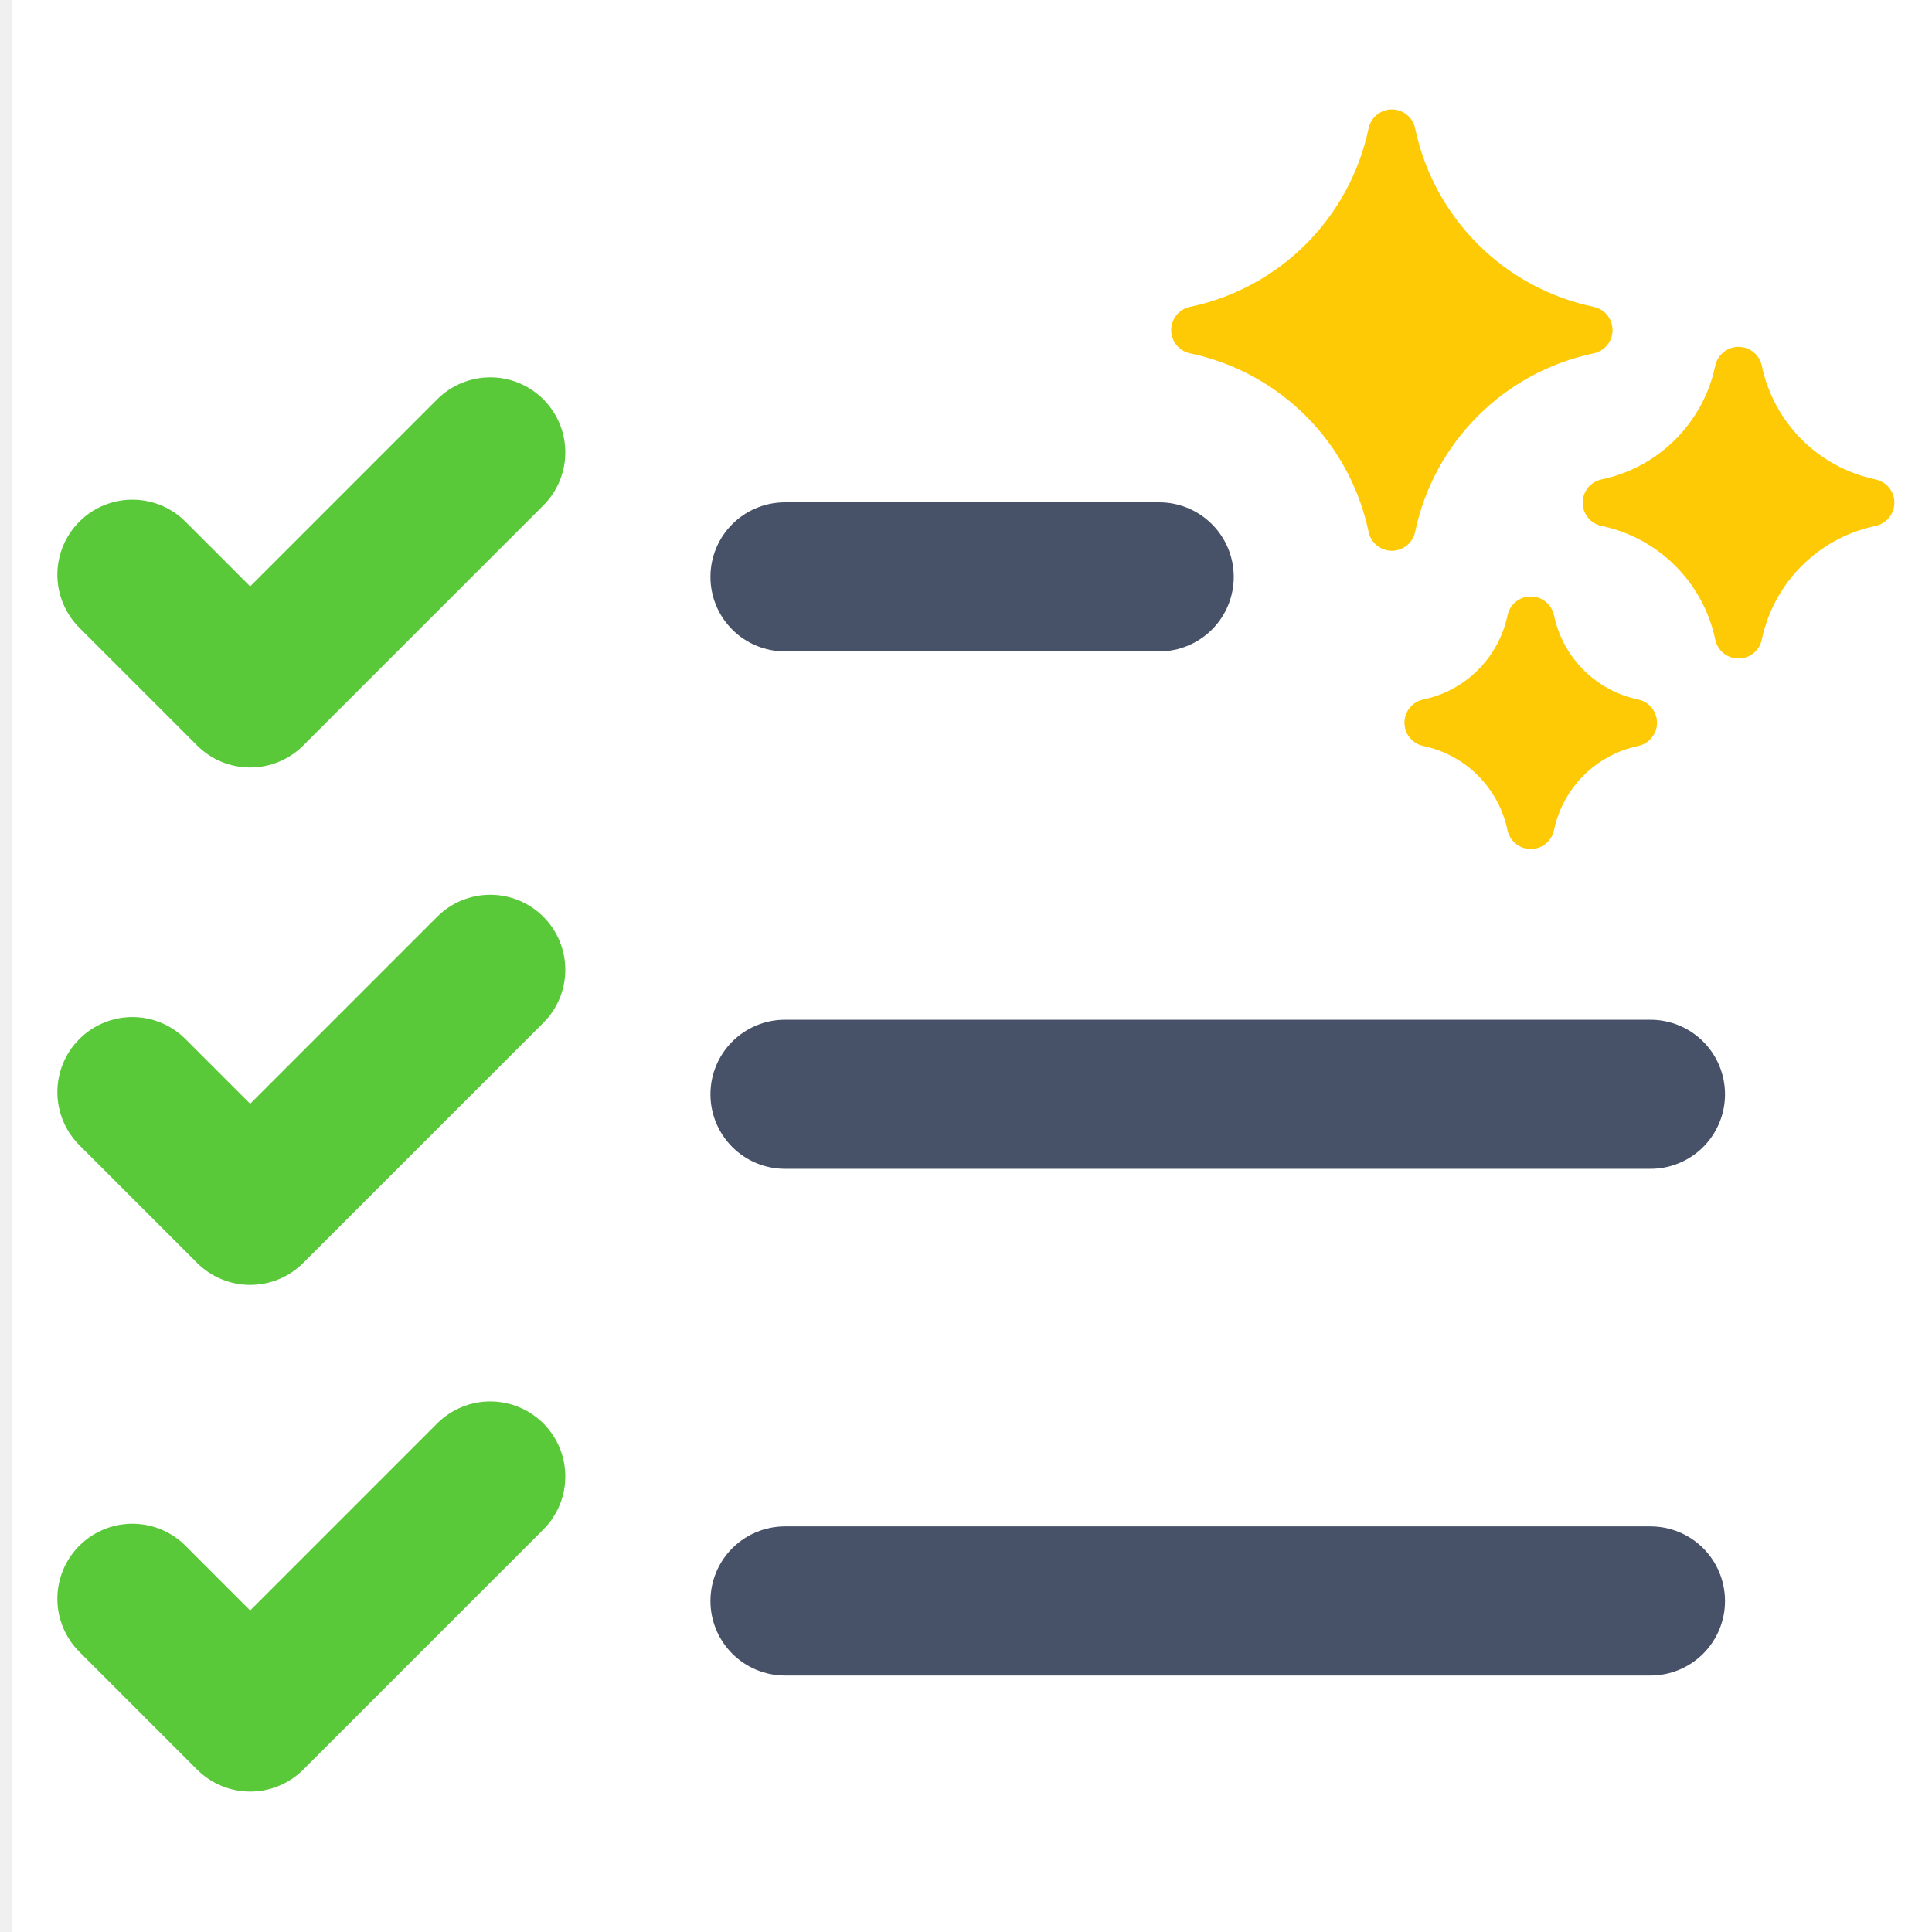
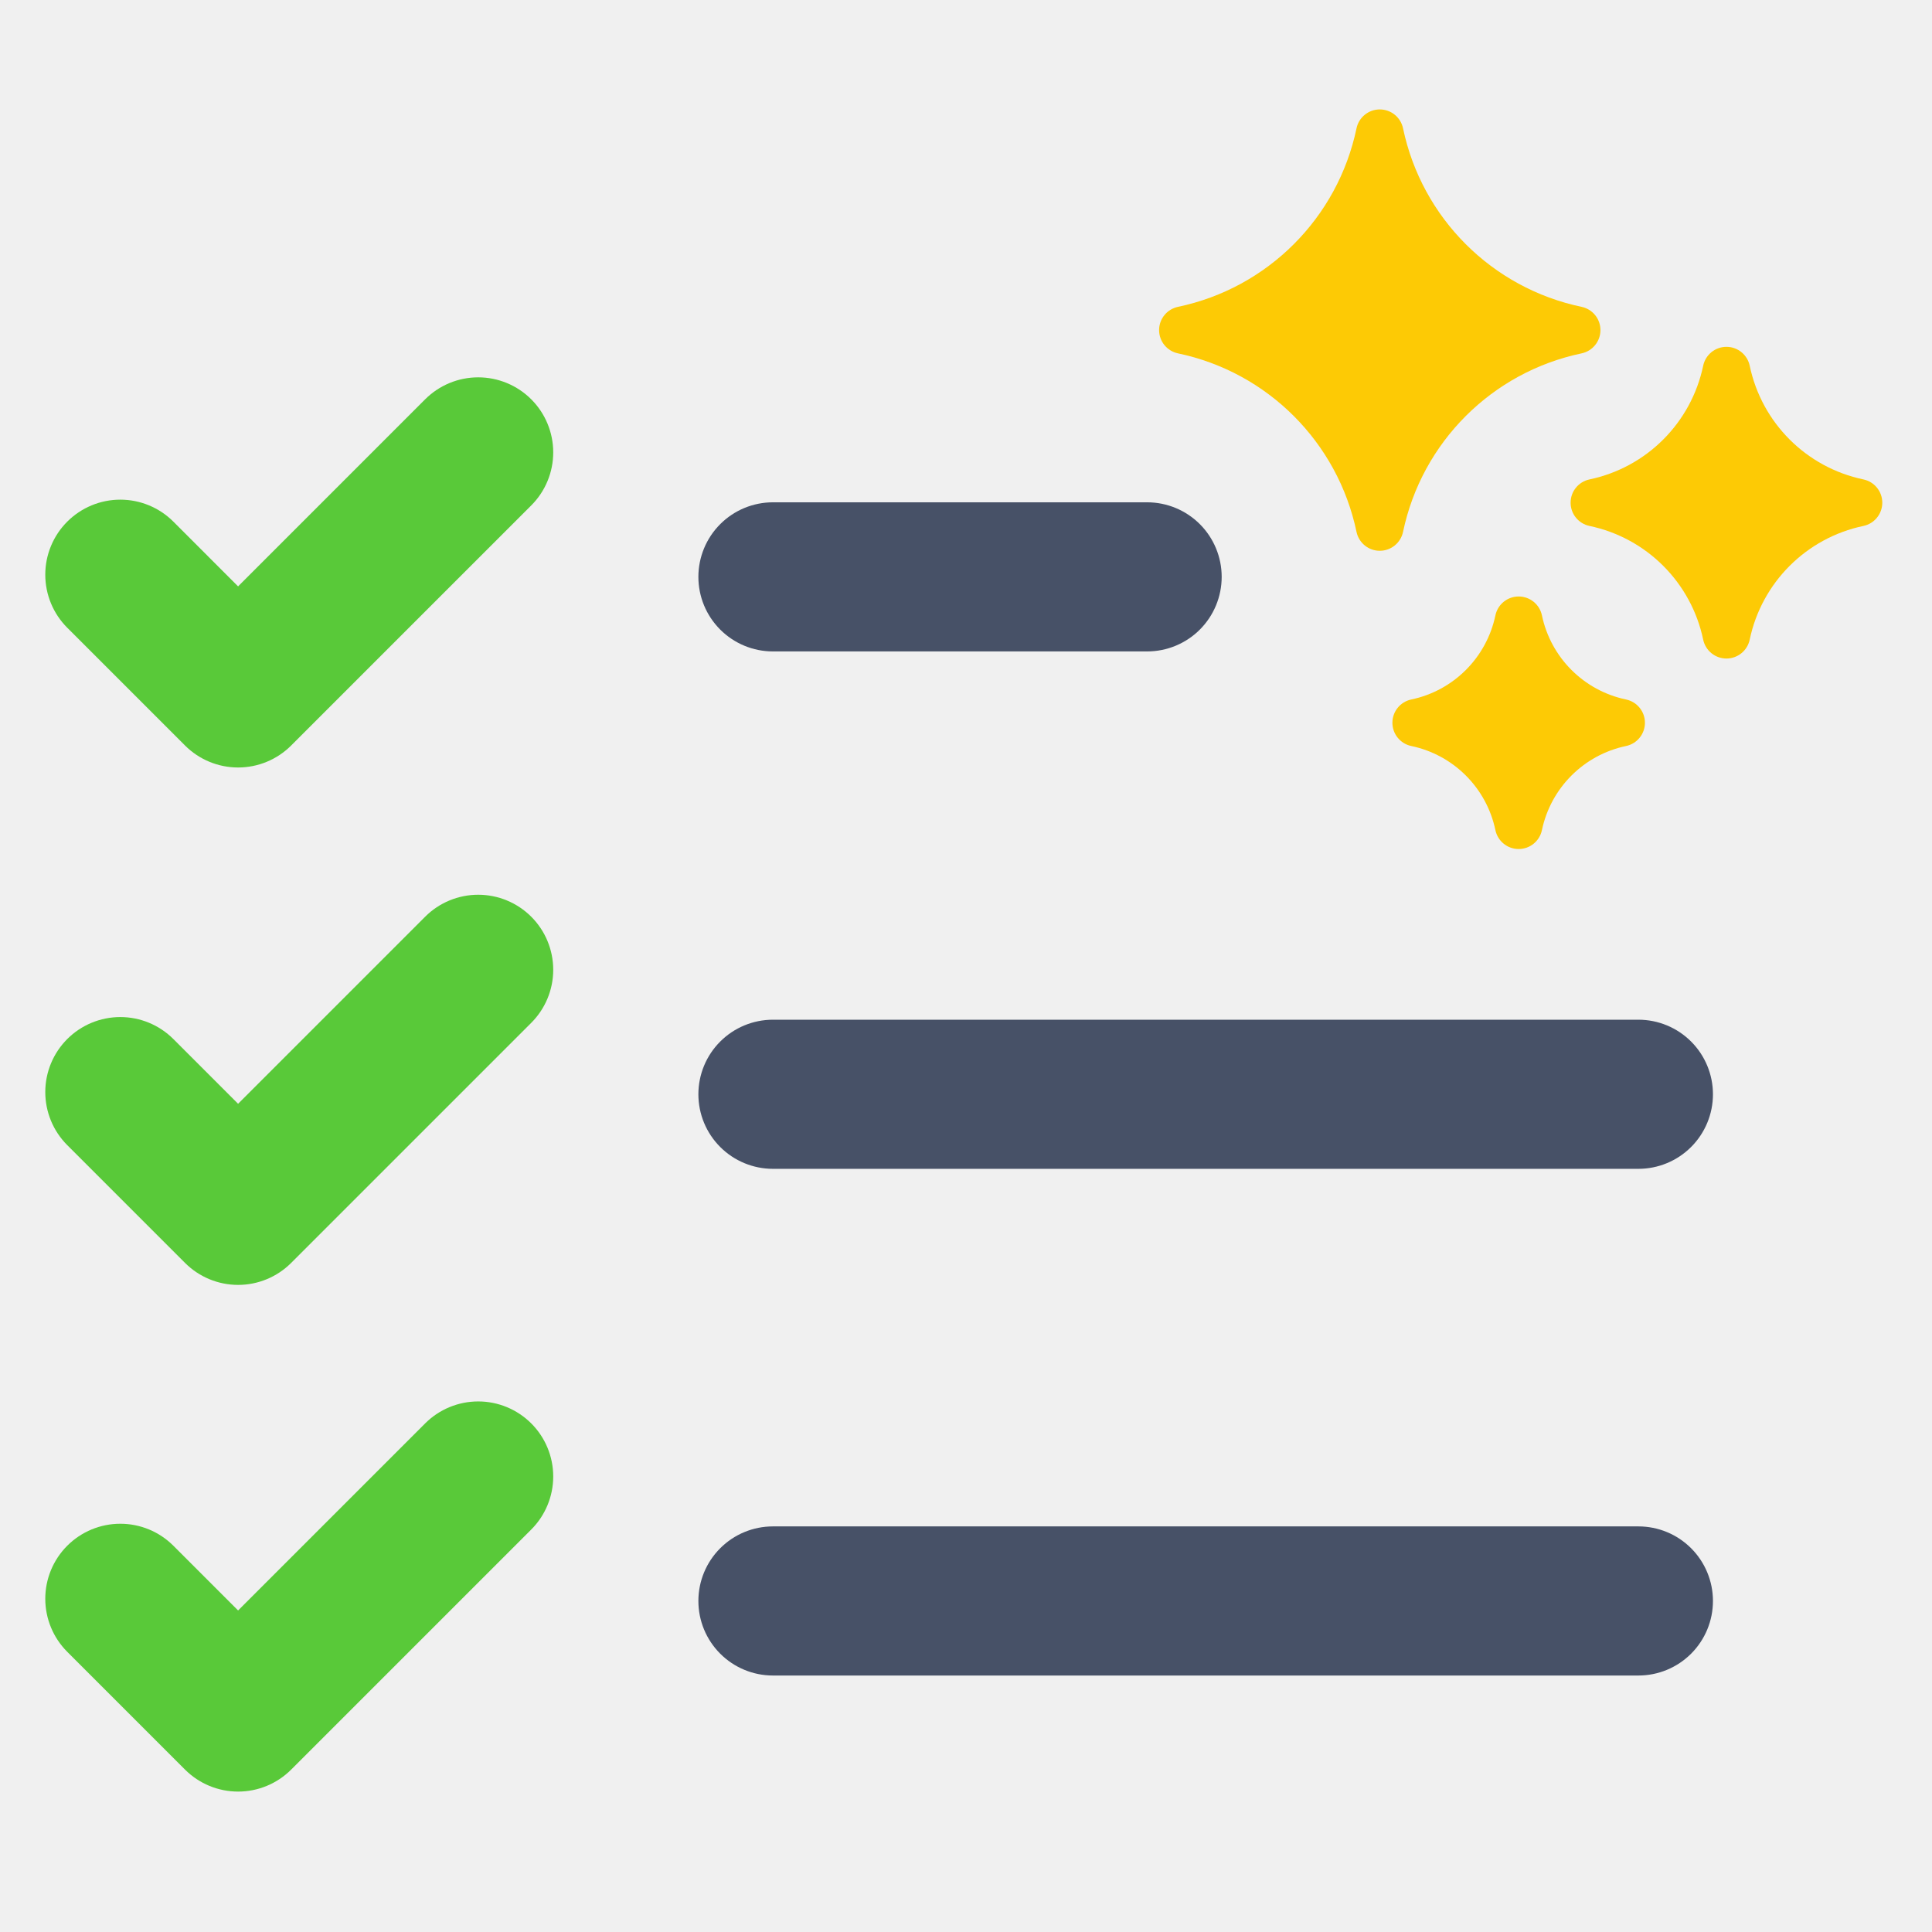
- <svg xmlns="http://www.w3.org/2000/svg" width="80" height="80" viewBox="0 0 80 80" fill="none">
-   <rect width="80" height="80" transform="translate(0.5)" fill="white" />
-   <path d="M18.104 16.535L10.359 24.281L7.676 21.598C7.094 21.016 6.304 20.689 5.48 20.69C4.657 20.69 3.867 21.017 3.285 21.6C2.703 22.182 2.375 22.972 2.375 23.795C2.375 24.619 2.701 25.408 3.283 25.991L8.162 30.87C8.745 31.453 9.535 31.78 10.359 31.78C11.183 31.78 11.973 31.453 12.556 30.87L22.498 20.928C23.081 20.346 23.408 19.556 23.408 18.732C23.408 17.908 23.081 17.117 22.498 16.535C21.915 15.952 21.125 15.625 20.301 15.625C19.477 15.625 18.687 15.952 18.104 16.535Z" fill="#59C939" />
-   <path d="M32.505 20.8H48C48.818 20.8 49.604 21.125 50.183 21.704C50.762 22.283 51.087 23.068 51.087 23.887C51.087 24.706 50.762 25.491 50.183 26.07C49.604 26.649 48.818 26.974 47.999 26.974H32.505C31.686 26.974 30.901 26.649 30.322 26.07C29.743 25.491 29.418 24.706 29.418 23.887C29.418 23.068 29.743 22.283 30.322 21.704C30.901 21.125 31.686 20.8 32.505 20.8Z" fill="#475167" />
-   <path d="M18.104 37.96L10.359 45.705L7.676 43.023C7.094 42.441 6.304 42.114 5.48 42.114C4.657 42.115 3.867 42.442 3.285 43.025C2.703 43.607 2.375 44.396 2.375 45.22C2.375 46.043 2.701 46.833 3.283 47.416L8.162 52.295C8.745 52.878 9.535 53.205 10.359 53.205C11.183 53.205 11.973 52.878 12.556 52.295L22.498 42.353C23.081 41.771 23.408 40.98 23.408 40.157C23.408 39.333 23.081 38.542 22.498 37.96C21.915 37.377 21.125 37.05 20.301 37.05C19.477 37.05 18.687 37.377 18.104 37.96Z" fill="#59C939" />
-   <path d="M32.505 42.225H68.342C69.161 42.225 69.946 42.55 70.525 43.129C71.104 43.708 71.429 44.493 71.429 45.312C71.429 46.131 71.104 46.916 70.525 47.495C69.946 48.074 69.161 48.399 68.342 48.399H32.505C31.686 48.399 30.901 48.074 30.322 47.495C29.743 46.916 29.418 46.131 29.418 45.312C29.418 44.493 29.743 43.708 30.322 43.129C30.901 42.55 31.686 42.225 32.505 42.225Z" fill="#475167" />
-   <path d="M18.104 58.94L10.359 66.686L7.676 64.003C7.094 63.421 6.304 63.095 5.48 63.095C4.657 63.095 3.867 63.423 3.285 64.005C2.703 64.587 2.375 65.377 2.375 66.2C2.375 67.024 2.701 67.814 3.283 68.397L8.162 73.276C8.745 73.858 9.535 74.186 10.359 74.186C11.183 74.186 11.973 73.858 12.556 73.276L22.498 63.334C23.081 62.751 23.408 61.961 23.408 61.137C23.408 60.313 23.081 59.523 22.498 58.94C21.915 58.358 21.125 58.03 20.301 58.03C19.477 58.03 18.687 58.358 18.104 58.94Z" fill="#59C939" />
-   <path d="M32.505 63.205H68.342C69.161 63.205 69.946 63.53 70.525 64.109C71.104 64.688 71.429 65.474 71.429 66.292C71.429 67.111 71.104 67.897 70.525 68.475C69.946 69.055 69.161 69.38 68.342 69.38H32.505C31.686 69.38 30.901 69.055 30.322 68.475C29.743 67.897 29.418 67.111 29.418 66.293C29.418 65.474 29.743 64.688 30.322 64.109C30.901 63.53 31.686 63.205 32.505 63.205Z" fill="#475167" />
-   <path d="M65.989 12.706C62.277 11.928 59.375 9.026 58.597 5.313C58.502 4.858 58.1 4.531 57.634 4.531C57.168 4.531 56.766 4.858 56.671 5.314C55.892 9.026 52.991 11.928 49.278 12.706C48.823 12.801 48.496 13.203 48.496 13.669C48.496 14.135 48.823 14.537 49.278 14.632C52.991 15.41 55.892 18.312 56.67 22.024C56.766 22.48 57.168 22.807 57.634 22.807C58.099 22.807 58.501 22.48 58.597 22.024C59.375 18.312 62.277 15.41 65.989 14.632C66.445 14.537 66.772 14.135 66.772 13.669C66.772 13.203 66.445 12.801 65.989 12.706Z" fill="#FDCA05" />
-   <path d="M67.831 28.965C66.082 28.598 64.715 27.231 64.348 25.482C64.252 25.026 63.851 24.699 63.385 24.699C62.919 24.699 62.517 25.026 62.422 25.482C62.055 27.231 60.688 28.598 58.939 28.964C58.483 29.06 58.156 29.462 58.156 29.928C58.156 30.393 58.483 30.795 58.939 30.891C60.688 31.258 62.055 32.625 62.421 34.374C62.517 34.83 62.919 35.156 63.385 35.156C63.85 35.156 64.252 34.83 64.348 34.374C64.715 32.625 66.082 31.258 67.831 30.891C68.287 30.795 68.613 30.393 68.613 29.928C68.613 29.462 68.287 29.06 67.831 28.965Z" fill="#FDCA05" />
-   <path d="M77.659 19.852C75.295 19.356 73.447 17.508 72.952 15.144C72.856 14.688 72.454 14.362 71.988 14.362C71.523 14.362 71.121 14.688 71.025 15.144C70.529 17.508 68.682 19.356 66.317 19.852C65.862 19.947 65.535 20.349 65.535 20.815C65.535 21.281 65.862 21.683 66.317 21.778C68.682 22.274 70.529 24.122 71.025 26.486C71.121 26.942 71.522 27.268 71.988 27.268C72.454 27.268 72.856 26.942 72.951 26.486C73.447 24.122 75.295 22.274 77.659 21.778C78.115 21.683 78.442 21.281 78.442 20.815C78.442 20.349 78.115 19.947 77.659 19.852Z" fill="#FDCA05" />
+ <svg xmlns="http://www.w3.org/2000/svg" width="512" height="512" viewBox="0 0 512 512" fill="none">
+   <path d="M112.668 105.824L63.098 155.396L45.93 138.225C42.2 134.502 37.144 132.412 31.874 132.414C26.604 132.417 21.55 134.511 17.824 138.238C14.097 141.964 12.003 147.018 12 152.288C11.998 157.558 14.088 162.614 17.811 166.344L49.038 197.571C52.767 201.3 57.825 203.394 63.098 203.394C68.371 203.394 73.428 201.3 77.157 197.571L140.787 133.942C144.516 130.214 146.611 125.156 146.611 119.883C146.611 114.61 144.516 109.552 140.787 105.824C137.058 102.095 132.001 100 126.728 100C121.454 100 116.397 102.095 112.668 105.824Z" fill="#59C939" />
+   <path d="M204.837 133.117H304C309.241 133.117 314.267 135.199 317.972 138.904C321.678 142.61 323.759 147.636 323.759 152.876C323.759 158.117 321.678 163.142 317.972 166.848C314.267 170.554 309.241 172.635 304 172.635H204.837C199.597 172.635 194.571 170.554 190.866 166.848C187.16 163.143 185.078 158.117 185.078 152.877C185.078 147.636 187.16 142.61 190.866 138.904C194.571 135.199 199.597 133.117 204.837 133.117Z" fill="#475167" />
+   <path d="M112.668 242.941L63.098 292.513L45.929 275.342C42.2 271.619 37.144 269.529 31.874 269.531C26.604 269.534 21.55 271.628 17.824 275.355C14.097 279.082 12.002 284.135 12 289.405C11.998 294.675 14.088 299.731 17.811 303.461L49.038 334.688C52.767 338.417 57.825 340.511 63.098 340.511C68.371 340.511 73.428 338.417 77.157 334.688L140.787 271.06C144.516 267.331 146.611 262.273 146.611 257C146.61 251.727 144.516 246.669 140.787 242.941C137.058 239.212 132.001 237.117 126.727 237.117C121.454 237.117 116.397 239.212 112.668 242.941Z" fill="#59C939" />
+   <path d="M204.837 270.234H434.191C439.432 270.234 444.457 272.316 448.163 276.022C451.868 279.727 453.95 284.753 453.95 289.993C453.95 295.234 451.868 300.26 448.163 303.965C444.457 307.671 439.431 309.753 434.191 309.753H204.837C199.597 309.753 194.571 307.671 190.865 303.965C187.16 300.26 185.078 295.234 185.078 289.994C185.078 284.753 187.16 279.727 190.865 276.022C194.571 272.316 199.597 270.234 204.837 270.234Z" fill="#475167" />
+   <path d="M112.668 377.218L63.098 426.79L45.929 409.619C42.2 405.896 37.144 403.806 31.874 403.809C26.604 403.811 21.55 405.906 17.824 409.632C14.097 413.359 12.002 418.413 12 423.683C11.998 428.953 14.088 434.008 17.811 437.738L49.038 468.966C52.767 472.694 57.825 474.789 63.098 474.789C68.371 474.789 73.428 472.694 77.157 468.966L140.787 405.337C144.516 401.608 146.611 396.551 146.611 391.277C146.61 386.004 144.516 380.947 140.787 377.218C137.058 373.489 132.001 371.394 126.727 371.395C121.454 371.395 116.397 373.489 112.668 377.218Z" fill="#59C939" />
+   <path d="M204.837 404.512H434.191C439.432 404.512 444.457 406.593 448.163 410.299C451.868 414.005 453.95 419.03 453.95 424.271C453.95 429.511 451.868 434.537 448.163 438.243C444.457 441.948 439.431 444.03 434.191 444.03H204.837C199.597 444.03 194.571 441.948 190.865 438.243C187.16 434.537 185.078 429.511 185.078 424.271C185.078 419.031 187.16 414.005 190.865 410.299C194.571 406.593 199.597 404.512 204.837 404.512Z" fill="#475167" />
+   <path d="M419.131 81.317C395.372 76.336 376.801 57.766 371.821 34.006C371.209 31.089 368.637 29 365.656 29C362.675 29 360.102 31.089 359.491 34.006C354.511 57.766 335.94 76.336 312.181 81.316C309.264 81.927 307.174 84.5 307.174 87.481C307.174 90.461 309.263 93.034 312.181 93.646C335.94 98.626 354.51 117.197 359.49 140.956C360.101 143.873 362.674 145.963 365.655 145.963C368.635 145.963 371.208 143.873 371.82 140.956C376.8 117.197 395.371 98.626 419.131 93.647C422.048 93.035 424.137 90.463 424.137 87.482C424.137 84.501 422.048 81.928 419.131 81.317Z" fill="#FDCA05" />
+   <path d="M430.918 185.372C419.724 183.026 410.975 174.276 408.628 163.081C408.016 160.164 405.444 158.074 402.463 158.074C399.482 158.074 396.909 160.163 396.298 163.081C393.951 174.275 385.201 183.025 374.007 185.371C371.09 185.983 369 188.556 369 191.536C369 194.517 371.089 197.09 374.007 197.701C385.201 200.048 393.951 208.798 396.297 219.992C396.909 222.909 399.481 224.999 402.462 224.999C405.443 224.999 408.015 222.91 408.627 219.992C410.974 208.798 419.724 200.048 430.918 197.701C433.835 197.09 435.925 194.517 435.925 191.537C435.925 188.556 433.836 185.984 430.918 185.372Z" fill="#FDCA05" />
+   <path d="M493.82 127.052C478.689 123.88 466.862 112.053 463.691 96.923C463.079 94.006 460.507 91.916 457.526 91.916C454.545 91.916 451.973 94.005 451.361 96.922C448.189 112.053 436.363 123.88 421.232 127.051C418.315 127.663 416.225 130.236 416.225 133.216C416.225 136.197 418.314 138.769 421.232 139.381C436.363 142.553 448.189 154.379 451.36 169.51C451.972 172.427 454.544 174.517 457.525 174.517C460.506 174.517 463.079 172.428 463.69 169.51C466.862 154.379 478.689 142.553 493.819 139.382C496.736 138.77 498.826 136.197 498.826 133.217C498.826 130.236 496.737 127.663 493.82 127.052Z" fill="#FDCA05" />
</svg>
